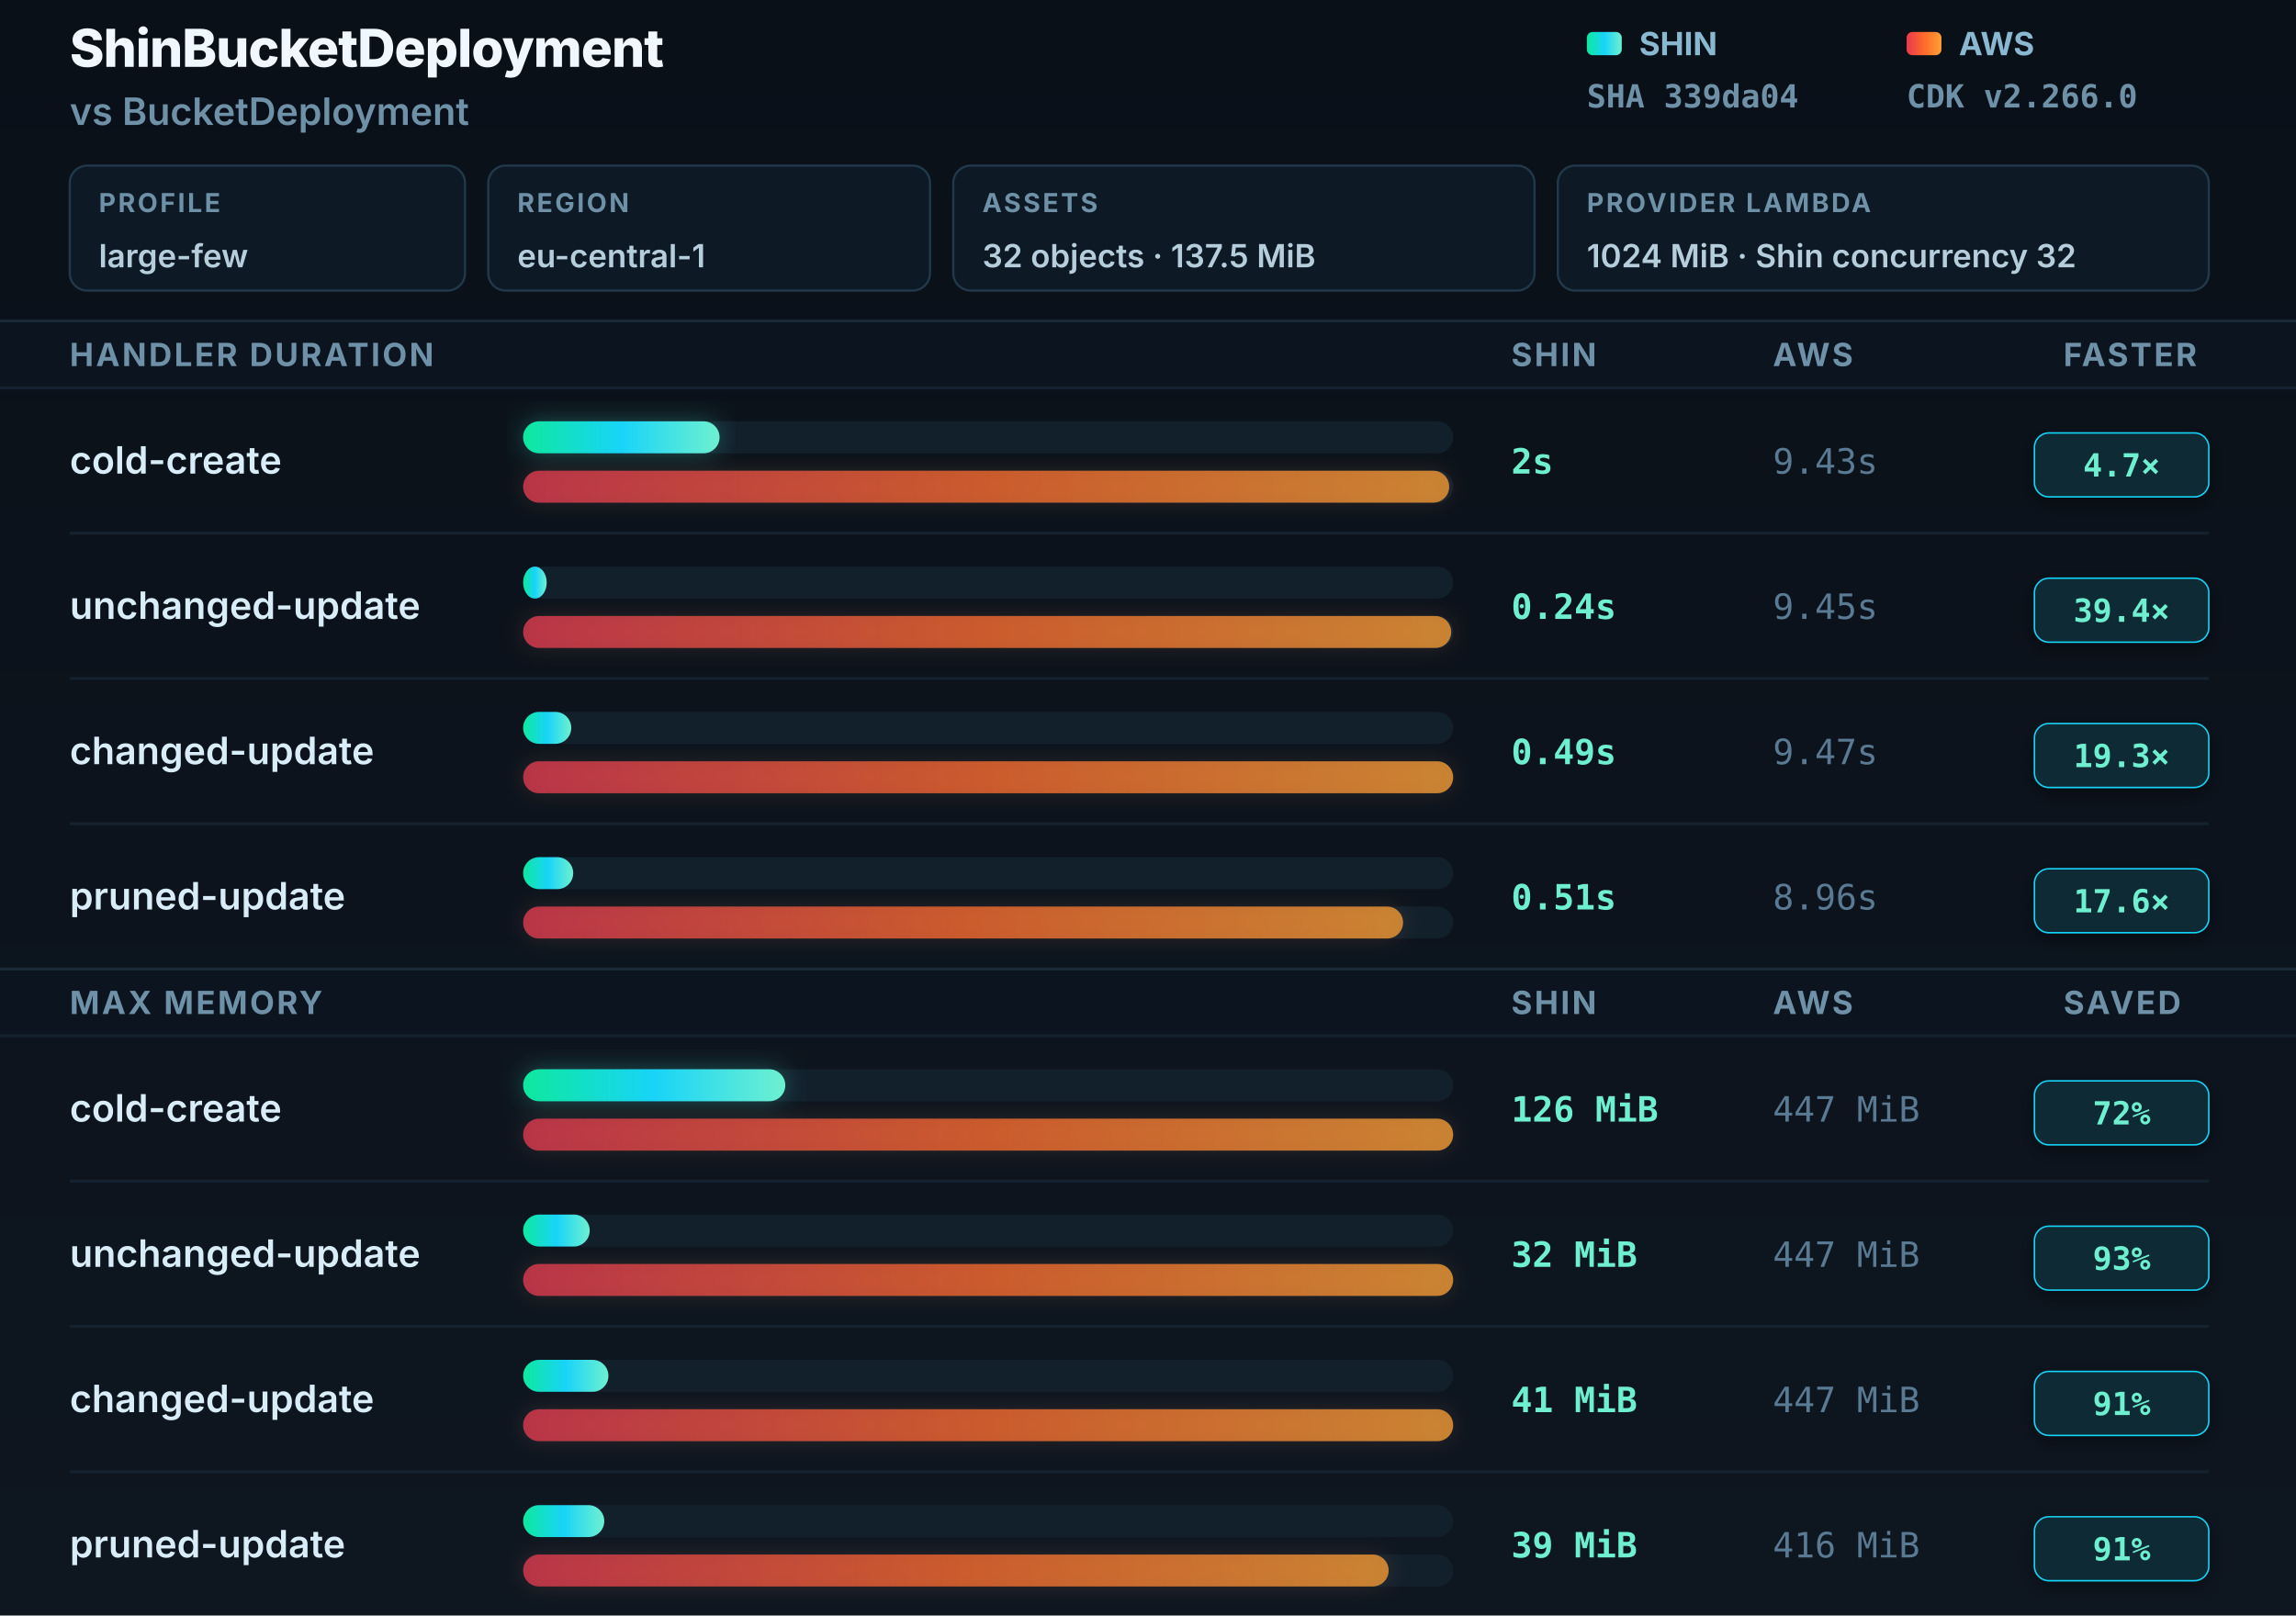
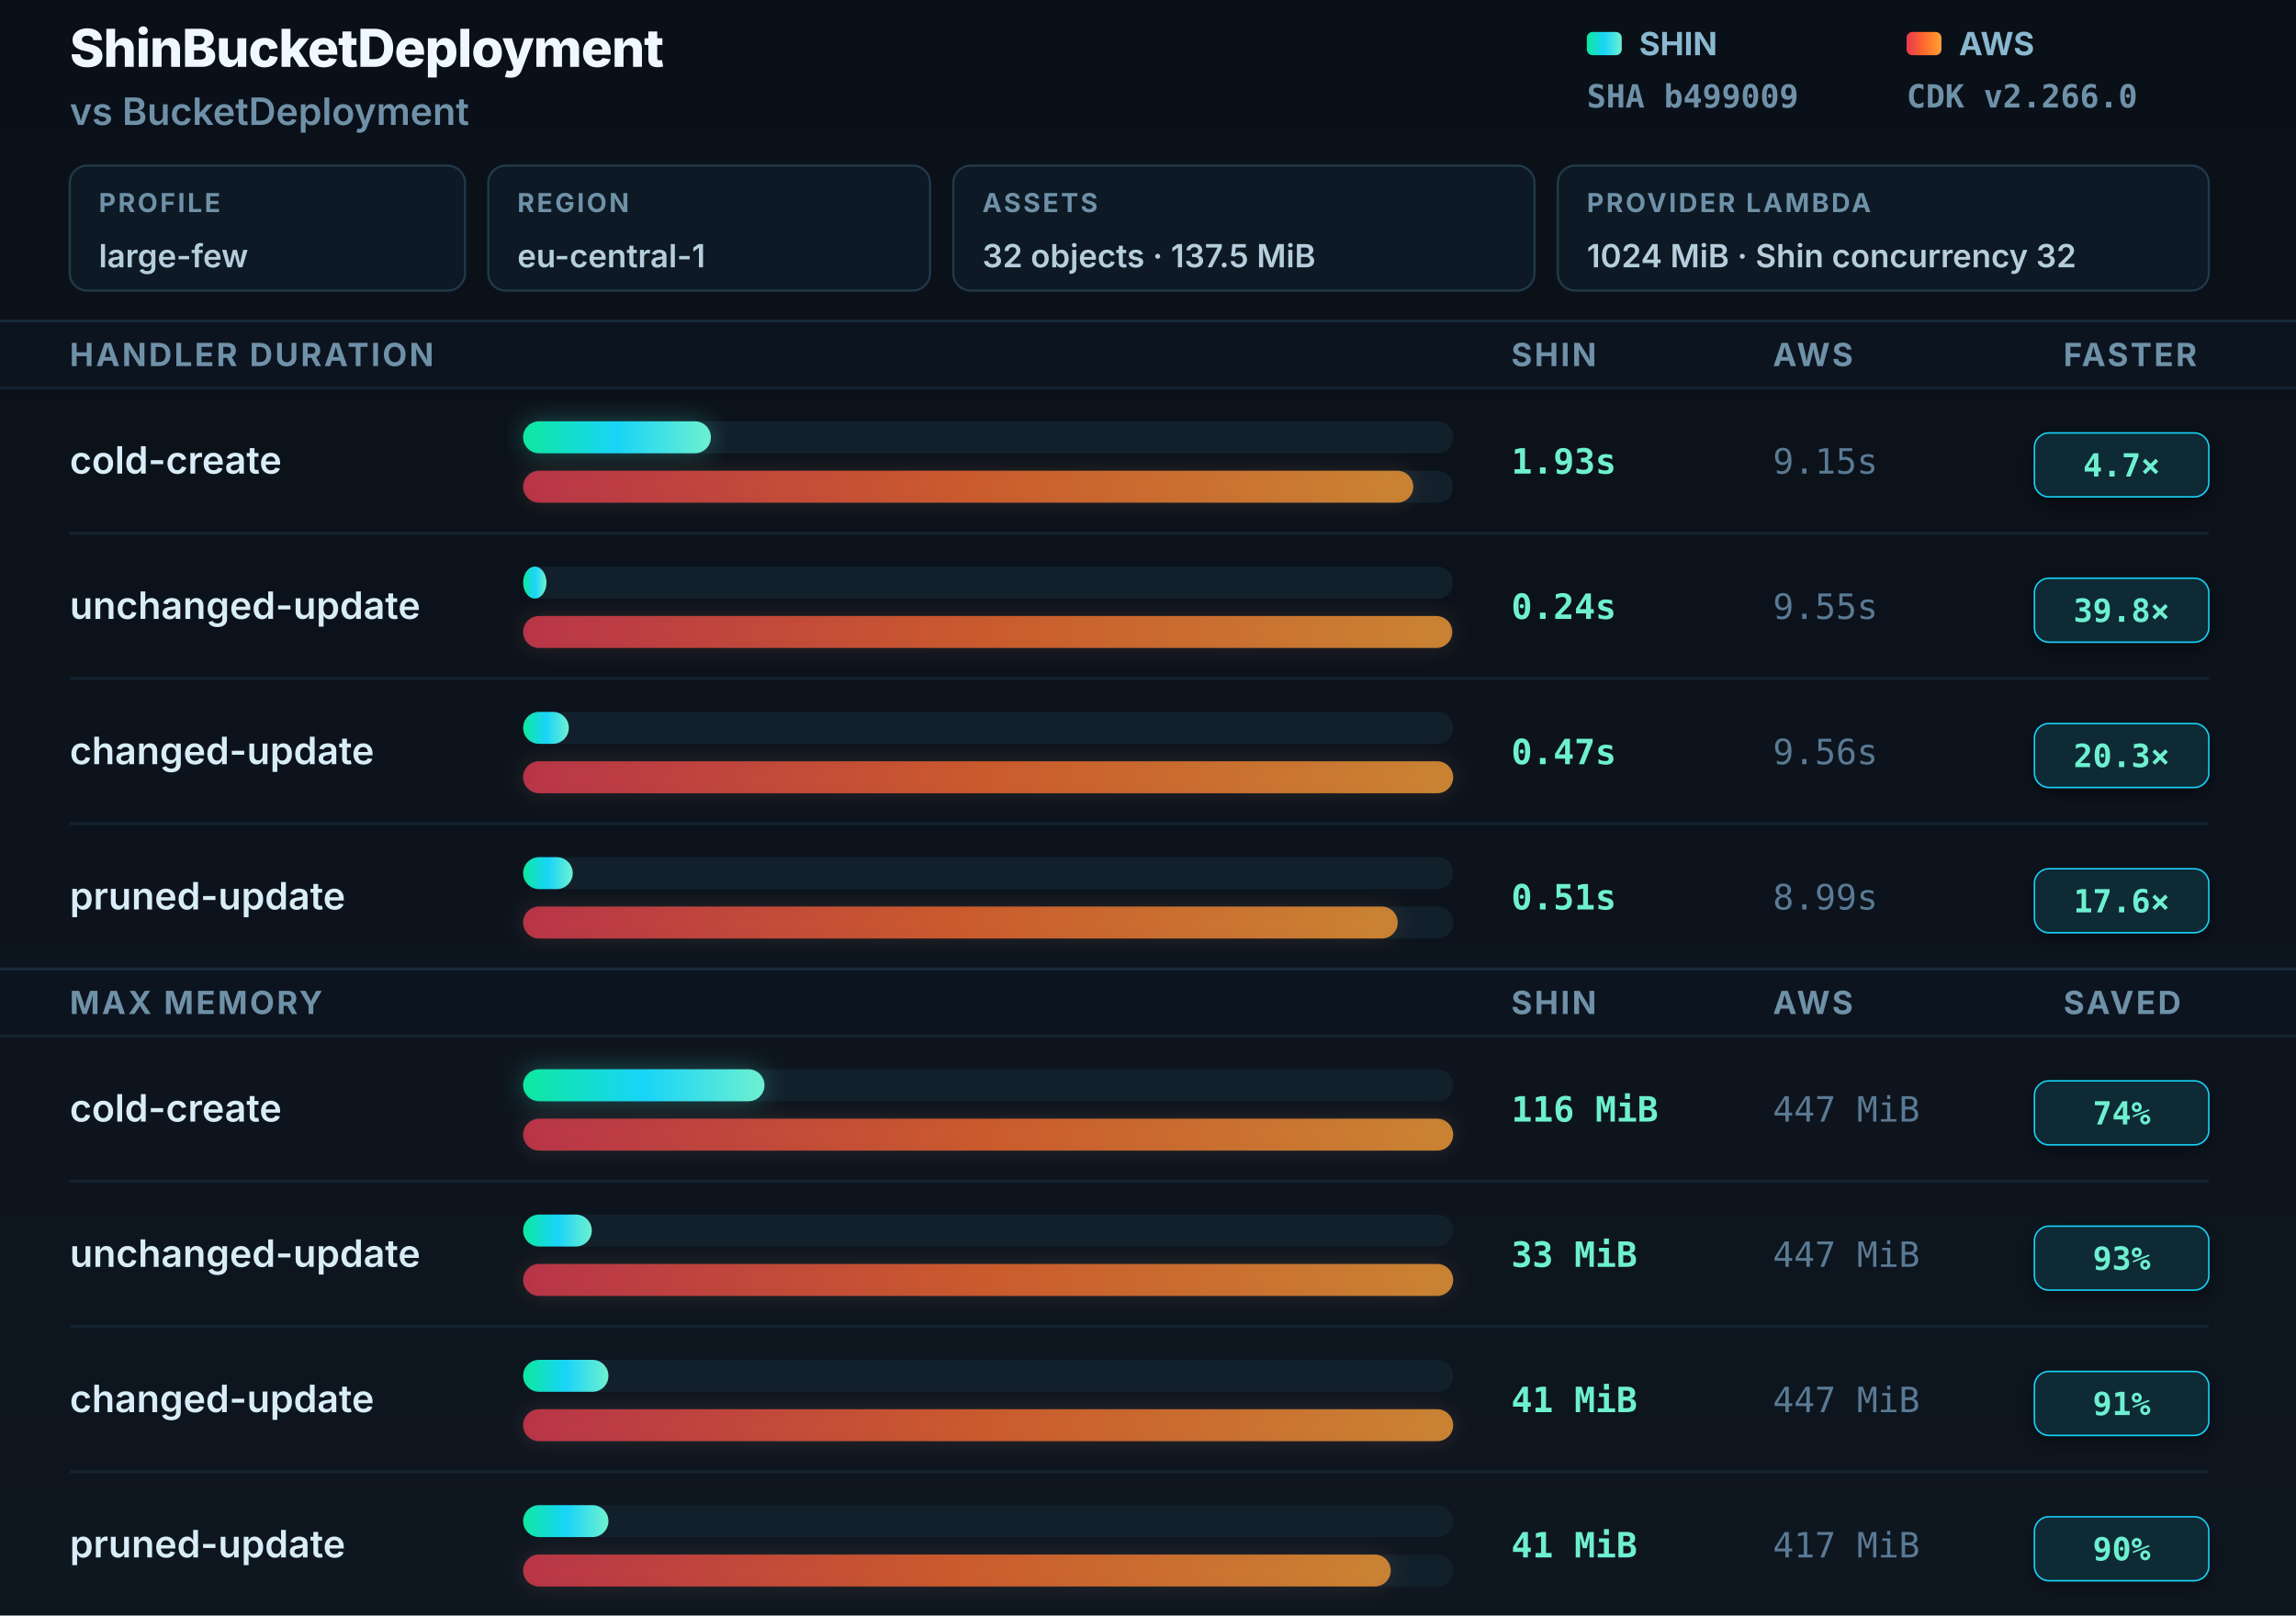
<svg xmlns="http://www.w3.org/2000/svg" width="790" height="556" viewBox="0 0 790 556" role="img" aria-labelledby="title desc">
  <defs>
    <linearGradient id="shin" x1="0" y1="0" x2="1" y2="0">
      <stop offset="0" stop-color="#0ee89e" />
      <stop offset="0.5" stop-color="#18d4f8" />
      <stop offset="1" stop-color="#6ef0d0" />
    </linearGradient>
    <linearGradient id="aws" x1="0" y1="0" x2="1" y2="0">
      <stop offset="0" stop-color="#e8384f" />
      <stop offset="0.5" stop-color="#ff6a2b" />
      <stop offset="1" stop-color="#ffa033" />
    </linearGradient>
    <linearGradient id="bgGrad" x1="0" y1="0" x2="0" y2="1">
      <stop offset="0" stop-color="#0a1018" />
      <stop offset="1" stop-color="#0e1620" />
    </linearGradient>
    <filter id="gS" x="-8%" y="-60%" width="116%" height="220%">
      <feGaussianBlur in="SourceGraphic" stdDeviation="4" />
      <feColorMatrix type="matrix" values="0 0 0 0 0.06 0 0 0 0 0.85 0 0 0 0 0.7 0 0 0 0.6 0" />
    </filter>
    <filter id="gA" x="-8%" y="-60%" width="116%" height="220%">
      <feGaussianBlur in="SourceGraphic" stdDeviation="3.5" />
      <feColorMatrix type="matrix" values="0 0 0 0 0.95 0 0 0 0 0.35 0 0 0 0 0.15 0 0 0 0.4 0" />
    </filter>
    <filter id="badgeShadow" x="-20%" y="-30%" width="140%" height="160%">
      <feDropShadow dx="0" dy="2" stdDeviation="3" flood-color="#000" flood-opacity="0.4" />
    </filter>
  </defs>
  <rect width="790" height="556" fill="url(#bgGrad)" />
  <text x="24" y="23" font-family="Inter, -apple-system, sans-serif" font-size="18" font-weight="800" fill="#f0f8ff" letter-spacing="-0.3">ShinBucketDeployment</text>
  <text x="24" y="43" font-family="Inter, -apple-system, sans-serif" font-size="13" font-weight="600" fill="#6f91a8">vs BucketDeployment</text>
  <rect x="24" y="57" width="136" height="43" rx="6" fill="#0d1924" stroke="#21394a" stroke-width="0.75" />
  <text x="34" y="73" font-family="Inter, -apple-system, sans-serif" font-size="9" font-weight="700" fill="#6f91a8" letter-spacing="0.8">PROFILE</text>
  <text x="34" y="92" font-family="Inter, -apple-system, sans-serif" font-size="11" font-weight="600" fill="#b6cedc">large-few</text>
  <rect x="168" y="57" width="152" height="43" rx="6" fill="#0d1924" stroke="#21394a" stroke-width="0.75" />
  <text x="178" y="73" font-family="Inter, -apple-system, sans-serif" font-size="9" font-weight="700" fill="#6f91a8" letter-spacing="0.8">REGION</text>
  <text x="178" y="92" font-family="Inter, -apple-system, sans-serif" font-size="11" font-weight="600" fill="#b6cedc">eu-central-1</text>
  <rect x="328" y="57" width="200" height="43" rx="6" fill="#0d1924" stroke="#21394a" stroke-width="0.75" />
  <text x="338" y="73" font-family="Inter, -apple-system, sans-serif" font-size="9" font-weight="700" fill="#6f91a8" letter-spacing="0.8">ASSETS</text>
  <text x="338" y="92" font-family="Inter, -apple-system, sans-serif" font-size="11" font-weight="600" fill="#b6cedc">32 objects · 137.5 MiB</text>
  <rect x="536" y="57" width="224" height="43" rx="6" fill="#0d1924" stroke="#21394a" stroke-width="0.75" />
  <text x="546" y="73" font-family="Inter, -apple-system, sans-serif" font-size="9" font-weight="700" fill="#6f91a8" letter-spacing="0.8">PROVIDER LAMBDA</text>
  <text x="546" y="92" font-family="Inter, -apple-system, sans-serif" font-size="11" font-weight="600" fill="#b6cedc">1024 MiB · Shin concurrency 32</text>
  <rect x="546" y="11" width="12" height="8" rx="2" fill="url(#shin)" />
  <text x="564" y="19" font-family="Inter, -apple-system, sans-serif" font-size="11" font-weight="700" fill="#8ab8d0">SHIN</text>
-   <text x="546" y="37" font-family="JetBrains Mono, monospace" font-size="11" font-weight="600" fill="#6f91a8">SHA 339da04</text>
+   <text x="546" y="37" font-family="JetBrains Mono, monospace" font-size="11" font-weight="600" fill="#6f91a8">SHA b499009</text>
  <rect x="656" y="11" width="12" height="8" rx="2" fill="url(#aws)" />
  <text x="674" y="19" font-family="Inter, -apple-system, sans-serif" font-size="11" font-weight="700" fill="#8ab8d0">AWS</text>
  <text x="656" y="37" font-family="JetBrains Mono, monospace" font-size="11" font-weight="600" fill="#6f91a8">CDK v2.266.0</text>
  <rect x="0" y="110" width="790" height="1" fill="#1a2a38" />
  <rect y="111" width="790" height="22" fill="#0c1420" />
  <text x="24" y="126" font-family="Inter, -apple-system, sans-serif" font-size="11" font-weight="700" fill="#6f91a8" letter-spacing="0.8">HANDLER DURATION</text>
  <text x="520" y="126" font-family="Inter, -apple-system, sans-serif" font-size="11" font-weight="700" fill="#6f91a8" letter-spacing="0.8">SHIN</text>
  <text x="610" y="126" font-family="Inter, -apple-system, sans-serif" font-size="11" font-weight="700" fill="#6f91a8" letter-spacing="0.8">AWS</text>
  <text x="710" y="126" font-family="Inter, -apple-system, sans-serif" font-size="11" font-weight="700" fill="#6f91a8" letter-spacing="0.8">FASTER</text>
  <rect x="0" y="133" width="790" height="1" fill="#142230" />
  <text x="24" y="163" font-family="Inter, -apple-system, sans-serif" font-size="13" font-weight="600" fill="#d8edf8">cold-create</text>
  <rect x="180" y="145" width="320" height="11" rx="5.5" fill="#12202c" />
-   <rect x="180" y="145" width="67.582" height="11" rx="5.5" fill="url(#shin)" filter="url(#gS)" opacity="0.5" />
-   <rect x="180" y="145" width="67.582" height="11" rx="5.5" fill="url(#shin)" />
+   <rect x="180" y="145" width="64.603" height="11" rx="5.5" fill="url(#shin)" filter="url(#gS)" opacity="0.5" />
+   <rect x="180" y="145" width="64.603" height="11" rx="5.5" fill="url(#shin)" />
  <rect x="180" y="162" width="320" height="11" rx="5.5" fill="#12202c" />
-   <rect x="180" y="162" width="318.648" height="11" rx="5.5" fill="url(#aws)" filter="url(#gA)" opacity="0.35" />
-   <rect x="180" y="162" width="318.648" height="11" rx="5.5" fill="url(#aws)" opacity="0.75" />
-   <text x="520" y="163" font-family="JetBrains Mono, monospace" font-size="12" font-weight="700" fill="#6ef0d0">2s</text>
-   <text x="610" y="163" font-family="JetBrains Mono, monospace" font-size="12" font-weight="400" fill="#5a7a94">9.43s</text>
+   <rect x="180" y="162" width="306.276" height="11" rx="5.5" fill="url(#aws)" filter="url(#gA)" opacity="0.35" />
+   <rect x="180" y="162" width="306.276" height="11" rx="5.5" fill="url(#aws)" opacity="0.75" />
+   <text x="520" y="163" font-family="JetBrains Mono, monospace" font-size="12" font-weight="700" fill="#6ef0d0">1.93s</text>
+   <text x="610" y="163" font-family="JetBrains Mono, monospace" font-size="12" font-weight="400" fill="#5a7a94">9.15s</text>
  <rect x="700" y="149" width="60" height="22" rx="5" fill="#082b35" stroke="#18d4f8" stroke-width="0.5" filter="url(#badgeShadow)" />
  <text x="730" y="164" text-anchor="middle" font-family="JetBrains Mono, monospace" font-size="11" font-weight="800" fill="#6ef0d0">4.7×</text>
  <rect x="24" y="183" width="736" height="1" fill="#142230" />
  <text x="24" y="213" font-family="Inter, -apple-system, sans-serif" font-size="13" font-weight="600" fill="#d8edf8">unchanged-update</text>
  <rect x="180" y="195" width="320" height="11" rx="5.5" fill="#12202c" />
-   <rect x="180" y="195" width="8.11" height="11" rx="5.5" fill="url(#shin)" />
+   <rect x="180" y="195" width="8.033" height="11" rx="5.5" fill="url(#shin)" />
  <rect x="180" y="212" width="320" height="11" rx="5.5" fill="#12202c" />
-   <rect x="180" y="212" width="319.324" height="11" rx="5.5" fill="url(#aws)" filter="url(#gA)" opacity="0.35" />
-   <rect x="180" y="212" width="319.324" height="11" rx="5.5" fill="url(#aws)" opacity="0.75" />
+   <rect x="180" y="212" width="319.665" height="11" rx="5.5" fill="url(#aws)" filter="url(#gA)" opacity="0.35" />
+   <rect x="180" y="212" width="319.665" height="11" rx="5.5" fill="url(#aws)" opacity="0.75" />
  <text x="520" y="213" font-family="JetBrains Mono, monospace" font-size="12" font-weight="700" fill="#6ef0d0">0.24s</text>
-   <text x="610" y="213" font-family="JetBrains Mono, monospace" font-size="12" font-weight="400" fill="#5a7a94">9.45s</text>
+   <text x="610" y="213" font-family="JetBrains Mono, monospace" font-size="12" font-weight="400" fill="#5a7a94">9.55s</text>
  <rect x="700" y="199" width="60" height="22" rx="5" fill="#082b35" stroke="#18d4f8" stroke-width="0.5" filter="url(#badgeShadow)" />
-   <text x="730" y="214" text-anchor="middle" font-family="JetBrains Mono, monospace" font-size="11" font-weight="800" fill="#6ef0d0">39.4×</text>
+   <text x="730" y="214" text-anchor="middle" font-family="JetBrains Mono, monospace" font-size="11" font-weight="800" fill="#6ef0d0">39.8×</text>
  <rect x="24" y="233" width="736" height="1" fill="#142230" />
  <text x="24" y="263" font-family="Inter, -apple-system, sans-serif" font-size="13" font-weight="600" fill="#d8edf8">changed-update</text>
  <rect x="180" y="245" width="320" height="11" rx="5.5" fill="#12202c" />
-   <rect x="180" y="245" width="16.558" height="11" rx="5.5" fill="url(#shin)" />
+   <rect x="180" y="245" width="15.732" height="11" rx="5.5" fill="url(#shin)" />
  <rect x="180" y="262" width="320" height="11" rx="5.5" fill="#12202c" />
  <rect x="180" y="262" width="320" height="11" rx="5.5" fill="url(#aws)" filter="url(#gA)" opacity="0.35" />
  <rect x="180" y="262" width="320" height="11" rx="5.5" fill="url(#aws)" opacity="0.75" />
-   <text x="520" y="263" font-family="JetBrains Mono, monospace" font-size="12" font-weight="700" fill="#6ef0d0">0.49s</text>
-   <text x="610" y="263" font-family="JetBrains Mono, monospace" font-size="12" font-weight="400" fill="#5a7a94">9.47s</text>
+   <text x="520" y="263" font-family="JetBrains Mono, monospace" font-size="12" font-weight="700" fill="#6ef0d0">0.47s</text>
+   <text x="610" y="263" font-family="JetBrains Mono, monospace" font-size="12" font-weight="400" fill="#5a7a94">9.56s</text>
  <rect x="700" y="249" width="60" height="22" rx="5" fill="#082b35" stroke="#18d4f8" stroke-width="0.5" filter="url(#badgeShadow)" />
-   <text x="730" y="264" text-anchor="middle" font-family="JetBrains Mono, monospace" font-size="11" font-weight="800" fill="#6ef0d0">19.3×</text>
+   <text x="730" y="264" text-anchor="middle" font-family="JetBrains Mono, monospace" font-size="11" font-weight="800" fill="#6ef0d0">20.3×</text>
  <rect x="24" y="283" width="736" height="1" fill="#142230" />
  <text x="24" y="313" font-family="Inter, -apple-system, sans-serif" font-size="13" font-weight="600" fill="#d8edf8">pruned-update</text>
  <rect x="180" y="295" width="320" height="11" rx="5.5" fill="#12202c" />
-   <rect x="180" y="295" width="17.233" height="11" rx="5.5" fill="url(#shin)" />
+   <rect x="180" y="295" width="17.071" height="11" rx="5.5" fill="url(#shin)" />
  <rect x="180" y="312" width="320" height="11" rx="5.5" fill="#12202c" />
-   <rect x="180" y="312" width="302.767" height="11" rx="5.5" fill="url(#aws)" filter="url(#gA)" opacity="0.35" />
-   <rect x="180" y="312" width="302.767" height="11" rx="5.5" fill="url(#aws)" opacity="0.75" />
+   <rect x="180" y="312" width="300.921" height="11" rx="5.5" fill="url(#aws)" filter="url(#gA)" opacity="0.35" />
+   <rect x="180" y="312" width="300.921" height="11" rx="5.5" fill="url(#aws)" opacity="0.75" />
  <text x="520" y="313" font-family="JetBrains Mono, monospace" font-size="12" font-weight="700" fill="#6ef0d0">0.51s</text>
-   <text x="610" y="313" font-family="JetBrains Mono, monospace" font-size="12" font-weight="400" fill="#5a7a94">8.96s</text>
+   <text x="610" y="313" font-family="JetBrains Mono, monospace" font-size="12" font-weight="400" fill="#5a7a94">8.99s</text>
  <rect x="700" y="299" width="60" height="22" rx="5" fill="#082b35" stroke="#18d4f8" stroke-width="0.5" filter="url(#badgeShadow)" />
  <text x="730" y="314" text-anchor="middle" font-family="JetBrains Mono, monospace" font-size="11" font-weight="800" fill="#6ef0d0">17.6×</text>
  <rect x="0" y="333" width="790" height="1" fill="#1a2a38" />
  <rect y="334" width="790" height="22" fill="#0c1420" />
  <text x="24" y="349" font-family="Inter, -apple-system, sans-serif" font-size="11" font-weight="700" fill="#6f91a8" letter-spacing="0.8">MAX MEMORY</text>
  <text x="520" y="349" font-family="Inter, -apple-system, sans-serif" font-size="11" font-weight="700" fill="#6f91a8" letter-spacing="0.8">SHIN</text>
  <text x="610" y="349" font-family="Inter, -apple-system, sans-serif" font-size="11" font-weight="700" fill="#6f91a8" letter-spacing="0.8">AWS</text>
  <text x="710" y="349" font-family="Inter, -apple-system, sans-serif" font-size="11" font-weight="700" fill="#6f91a8" letter-spacing="0.8">SAVED</text>
  <rect x="0" y="356" width="790" height="1" fill="#142230" />
  <text x="24" y="386" font-family="Inter, -apple-system, sans-serif" font-size="13" font-weight="600" fill="#d8edf8">cold-create</text>
  <rect x="180" y="368" width="320" height="11" rx="5.5" fill="#12202c" />
-   <rect x="180" y="368" width="90.201" height="11" rx="5.5" fill="url(#shin)" filter="url(#gS)" opacity="0.5" />
-   <rect x="180" y="368" width="90.201" height="11" rx="5.5" fill="url(#shin)" />
+   <rect x="180" y="368" width="83.043" height="11" rx="5.5" fill="url(#shin)" filter="url(#gS)" opacity="0.5" />
+   <rect x="180" y="368" width="83.043" height="11" rx="5.5" fill="url(#shin)" />
  <rect x="180" y="385" width="320" height="11" rx="5.5" fill="#12202c" />
  <rect x="180" y="385" width="320" height="11" rx="5.5" fill="url(#aws)" filter="url(#gA)" opacity="0.35" />
  <rect x="180" y="385" width="320" height="11" rx="5.5" fill="url(#aws)" opacity="0.75" />
-   <text x="520" y="386" font-family="JetBrains Mono, monospace" font-size="12" font-weight="700" fill="#6ef0d0">126 MiB</text>
+   <text x="520" y="386" font-family="JetBrains Mono, monospace" font-size="12" font-weight="700" fill="#6ef0d0">116 MiB</text>
  <text x="610" y="386" font-family="JetBrains Mono, monospace" font-size="12" font-weight="400" fill="#5a7a94">447 MiB</text>
  <rect x="700" y="372" width="60" height="22" rx="5" fill="#082b35" stroke="#18d4f8" stroke-width="0.5" filter="url(#badgeShadow)" />
-   <text x="730" y="387" text-anchor="middle" font-family="JetBrains Mono, monospace" font-size="11" font-weight="800" fill="#6ef0d0">72%</text>
+   <text x="730" y="387" text-anchor="middle" font-family="JetBrains Mono, monospace" font-size="11" font-weight="800" fill="#6ef0d0">74%</text>
  <rect x="24" y="406" width="736" height="1" fill="#142230" />
  <text x="24" y="436" font-family="Inter, -apple-system, sans-serif" font-size="13" font-weight="600" fill="#d8edf8">unchanged-update</text>
  <rect x="180" y="418" width="320" height="11" rx="5.5" fill="#12202c" />
-   <rect x="180" y="418" width="22.908" height="11" rx="5.5" fill="url(#shin)" />
+   <rect x="180" y="418" width="23.624" height="11" rx="5.5" fill="url(#shin)" />
  <rect x="180" y="435" width="320" height="11" rx="5.5" fill="#12202c" />
  <rect x="180" y="435" width="320" height="11" rx="5.5" fill="url(#aws)" filter="url(#gA)" opacity="0.35" />
  <rect x="180" y="435" width="320" height="11" rx="5.5" fill="url(#aws)" opacity="0.75" />
-   <text x="520" y="436" font-family="JetBrains Mono, monospace" font-size="12" font-weight="700" fill="#6ef0d0">32 MiB</text>
+   <text x="520" y="436" font-family="JetBrains Mono, monospace" font-size="12" font-weight="700" fill="#6ef0d0">33 MiB</text>
  <text x="610" y="436" font-family="JetBrains Mono, monospace" font-size="12" font-weight="400" fill="#5a7a94">447 MiB</text>
  <rect x="700" y="422" width="60" height="22" rx="5" fill="#082b35" stroke="#18d4f8" stroke-width="0.5" filter="url(#badgeShadow)" />
  <text x="730" y="437" text-anchor="middle" font-family="JetBrains Mono, monospace" font-size="11" font-weight="800" fill="#6ef0d0">93%</text>
  <rect x="24" y="456" width="736" height="1" fill="#142230" />
  <text x="24" y="486" font-family="Inter, -apple-system, sans-serif" font-size="13" font-weight="600" fill="#d8edf8">changed-update</text>
  <rect x="180" y="468" width="320" height="11" rx="5.5" fill="#12202c" />
  <rect x="180" y="468" width="29.351" height="11" rx="5.5" fill="url(#shin)" />
  <rect x="180" y="485" width="320" height="11" rx="5.5" fill="#12202c" />
  <rect x="180" y="485" width="320" height="11" rx="5.5" fill="url(#aws)" filter="url(#gA)" opacity="0.35" />
  <rect x="180" y="485" width="320" height="11" rx="5.5" fill="url(#aws)" opacity="0.75" />
  <text x="520" y="486" font-family="JetBrains Mono, monospace" font-size="12" font-weight="700" fill="#6ef0d0">41 MiB</text>
  <text x="610" y="486" font-family="JetBrains Mono, monospace" font-size="12" font-weight="400" fill="#5a7a94">447 MiB</text>
  <rect x="700" y="472" width="60" height="22" rx="5" fill="#082b35" stroke="#18d4f8" stroke-width="0.5" filter="url(#badgeShadow)" />
  <text x="730" y="487" text-anchor="middle" font-family="JetBrains Mono, monospace" font-size="11" font-weight="800" fill="#6ef0d0">91%</text>
  <rect x="24" y="506" width="736" height="1" fill="#142230" />
  <text x="24" y="536" font-family="Inter, -apple-system, sans-serif" font-size="13" font-weight="600" fill="#d8edf8">pruned-update</text>
  <rect x="180" y="518" width="320" height="11" rx="5.5" fill="#12202c" />
-   <rect x="180" y="518" width="27.919" height="11" rx="5.5" fill="url(#shin)" />
+   <rect x="180" y="518" width="29.351" height="11" rx="5.5" fill="url(#shin)" />
  <rect x="180" y="535" width="320" height="11" rx="5.5" fill="#12202c" />
-   <rect x="180" y="535" width="297.808" height="11" rx="5.5" fill="url(#aws)" filter="url(#gA)" opacity="0.35" />
-   <rect x="180" y="535" width="297.808" height="11" rx="5.5" fill="url(#aws)" opacity="0.75" />
-   <text x="520" y="536" font-family="JetBrains Mono, monospace" font-size="12" font-weight="700" fill="#6ef0d0">39 MiB</text>
-   <text x="610" y="536" font-family="JetBrains Mono, monospace" font-size="12" font-weight="400" fill="#5a7a94">416 MiB</text>
+   <rect x="180" y="535" width="298.523" height="11" rx="5.5" fill="url(#aws)" filter="url(#gA)" opacity="0.35" />
+   <rect x="180" y="535" width="298.523" height="11" rx="5.5" fill="url(#aws)" opacity="0.75" />
+   <text x="520" y="536" font-family="JetBrains Mono, monospace" font-size="12" font-weight="700" fill="#6ef0d0">41 MiB</text>
+   <text x="610" y="536" font-family="JetBrains Mono, monospace" font-size="12" font-weight="400" fill="#5a7a94">417 MiB</text>
  <rect x="700" y="522" width="60" height="22" rx="5" fill="#082b35" stroke="#18d4f8" stroke-width="0.5" filter="url(#badgeShadow)" />
-   <text x="730" y="537" text-anchor="middle" font-family="JetBrains Mono, monospace" font-size="11" font-weight="800" fill="#6ef0d0">91%</text>
+   <text x="730" y="537" text-anchor="middle" font-family="JetBrains Mono, monospace" font-size="11" font-weight="800" fill="#6ef0d0">90%</text>
</svg>
